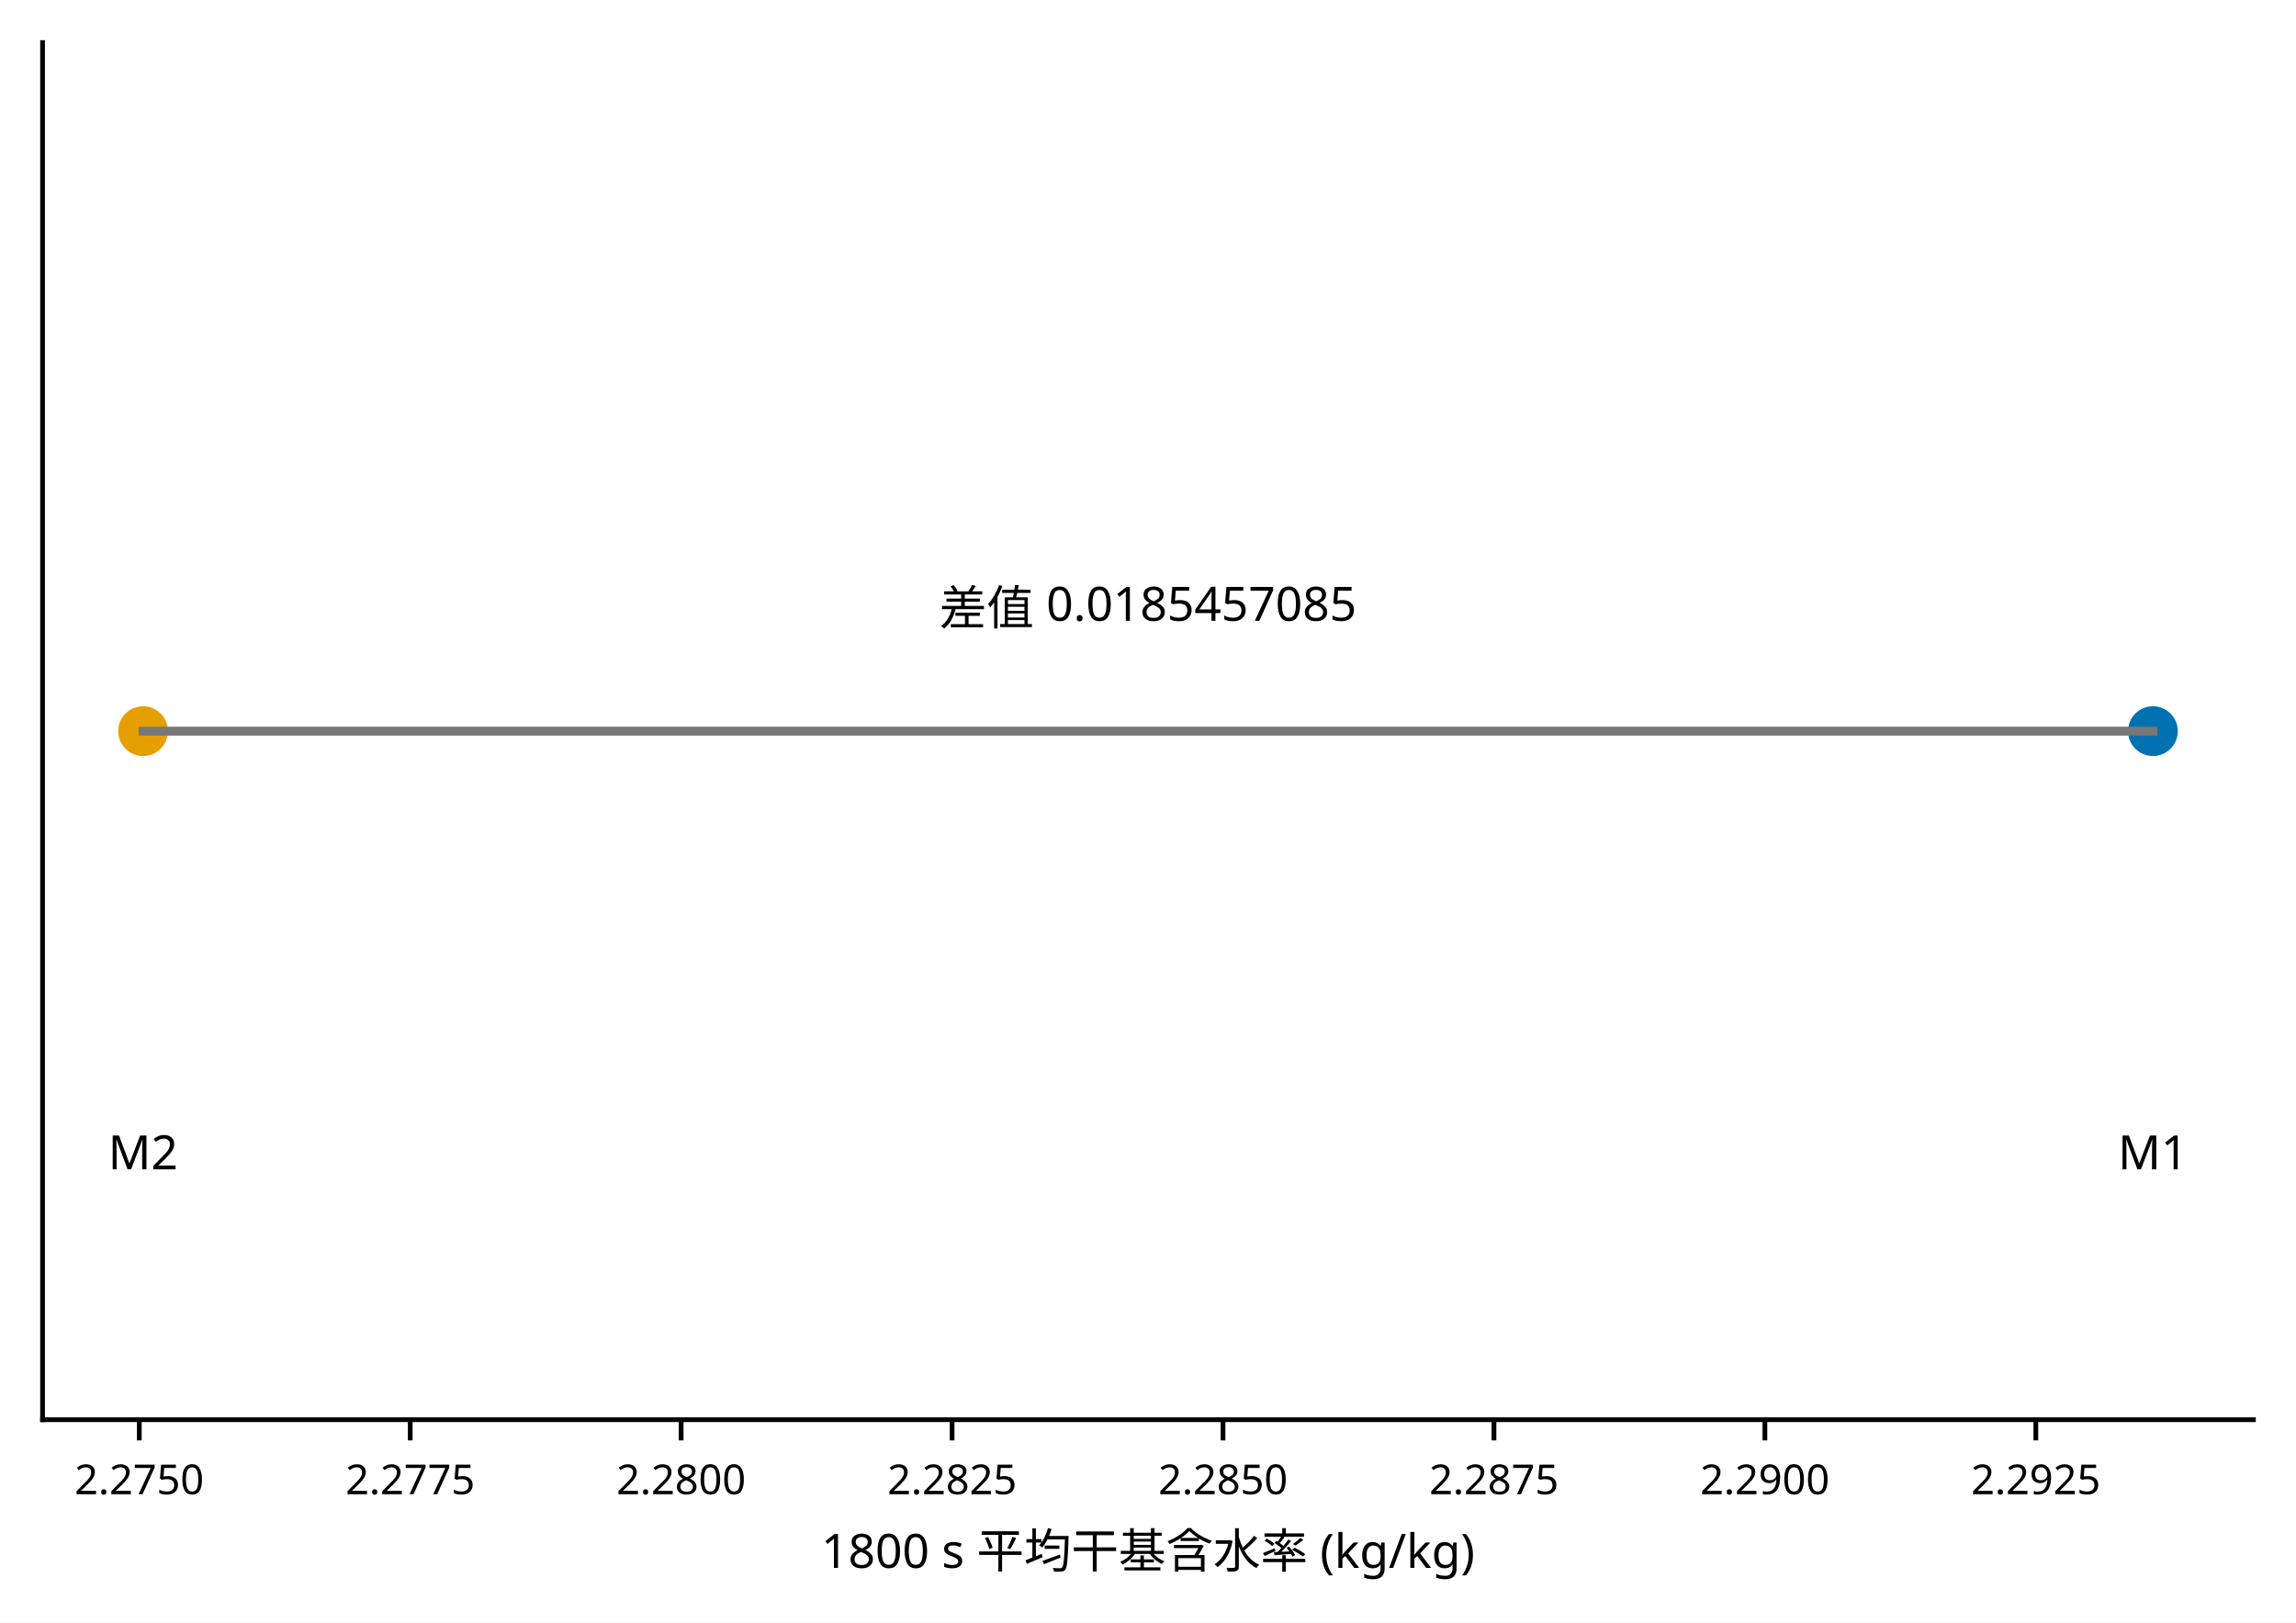
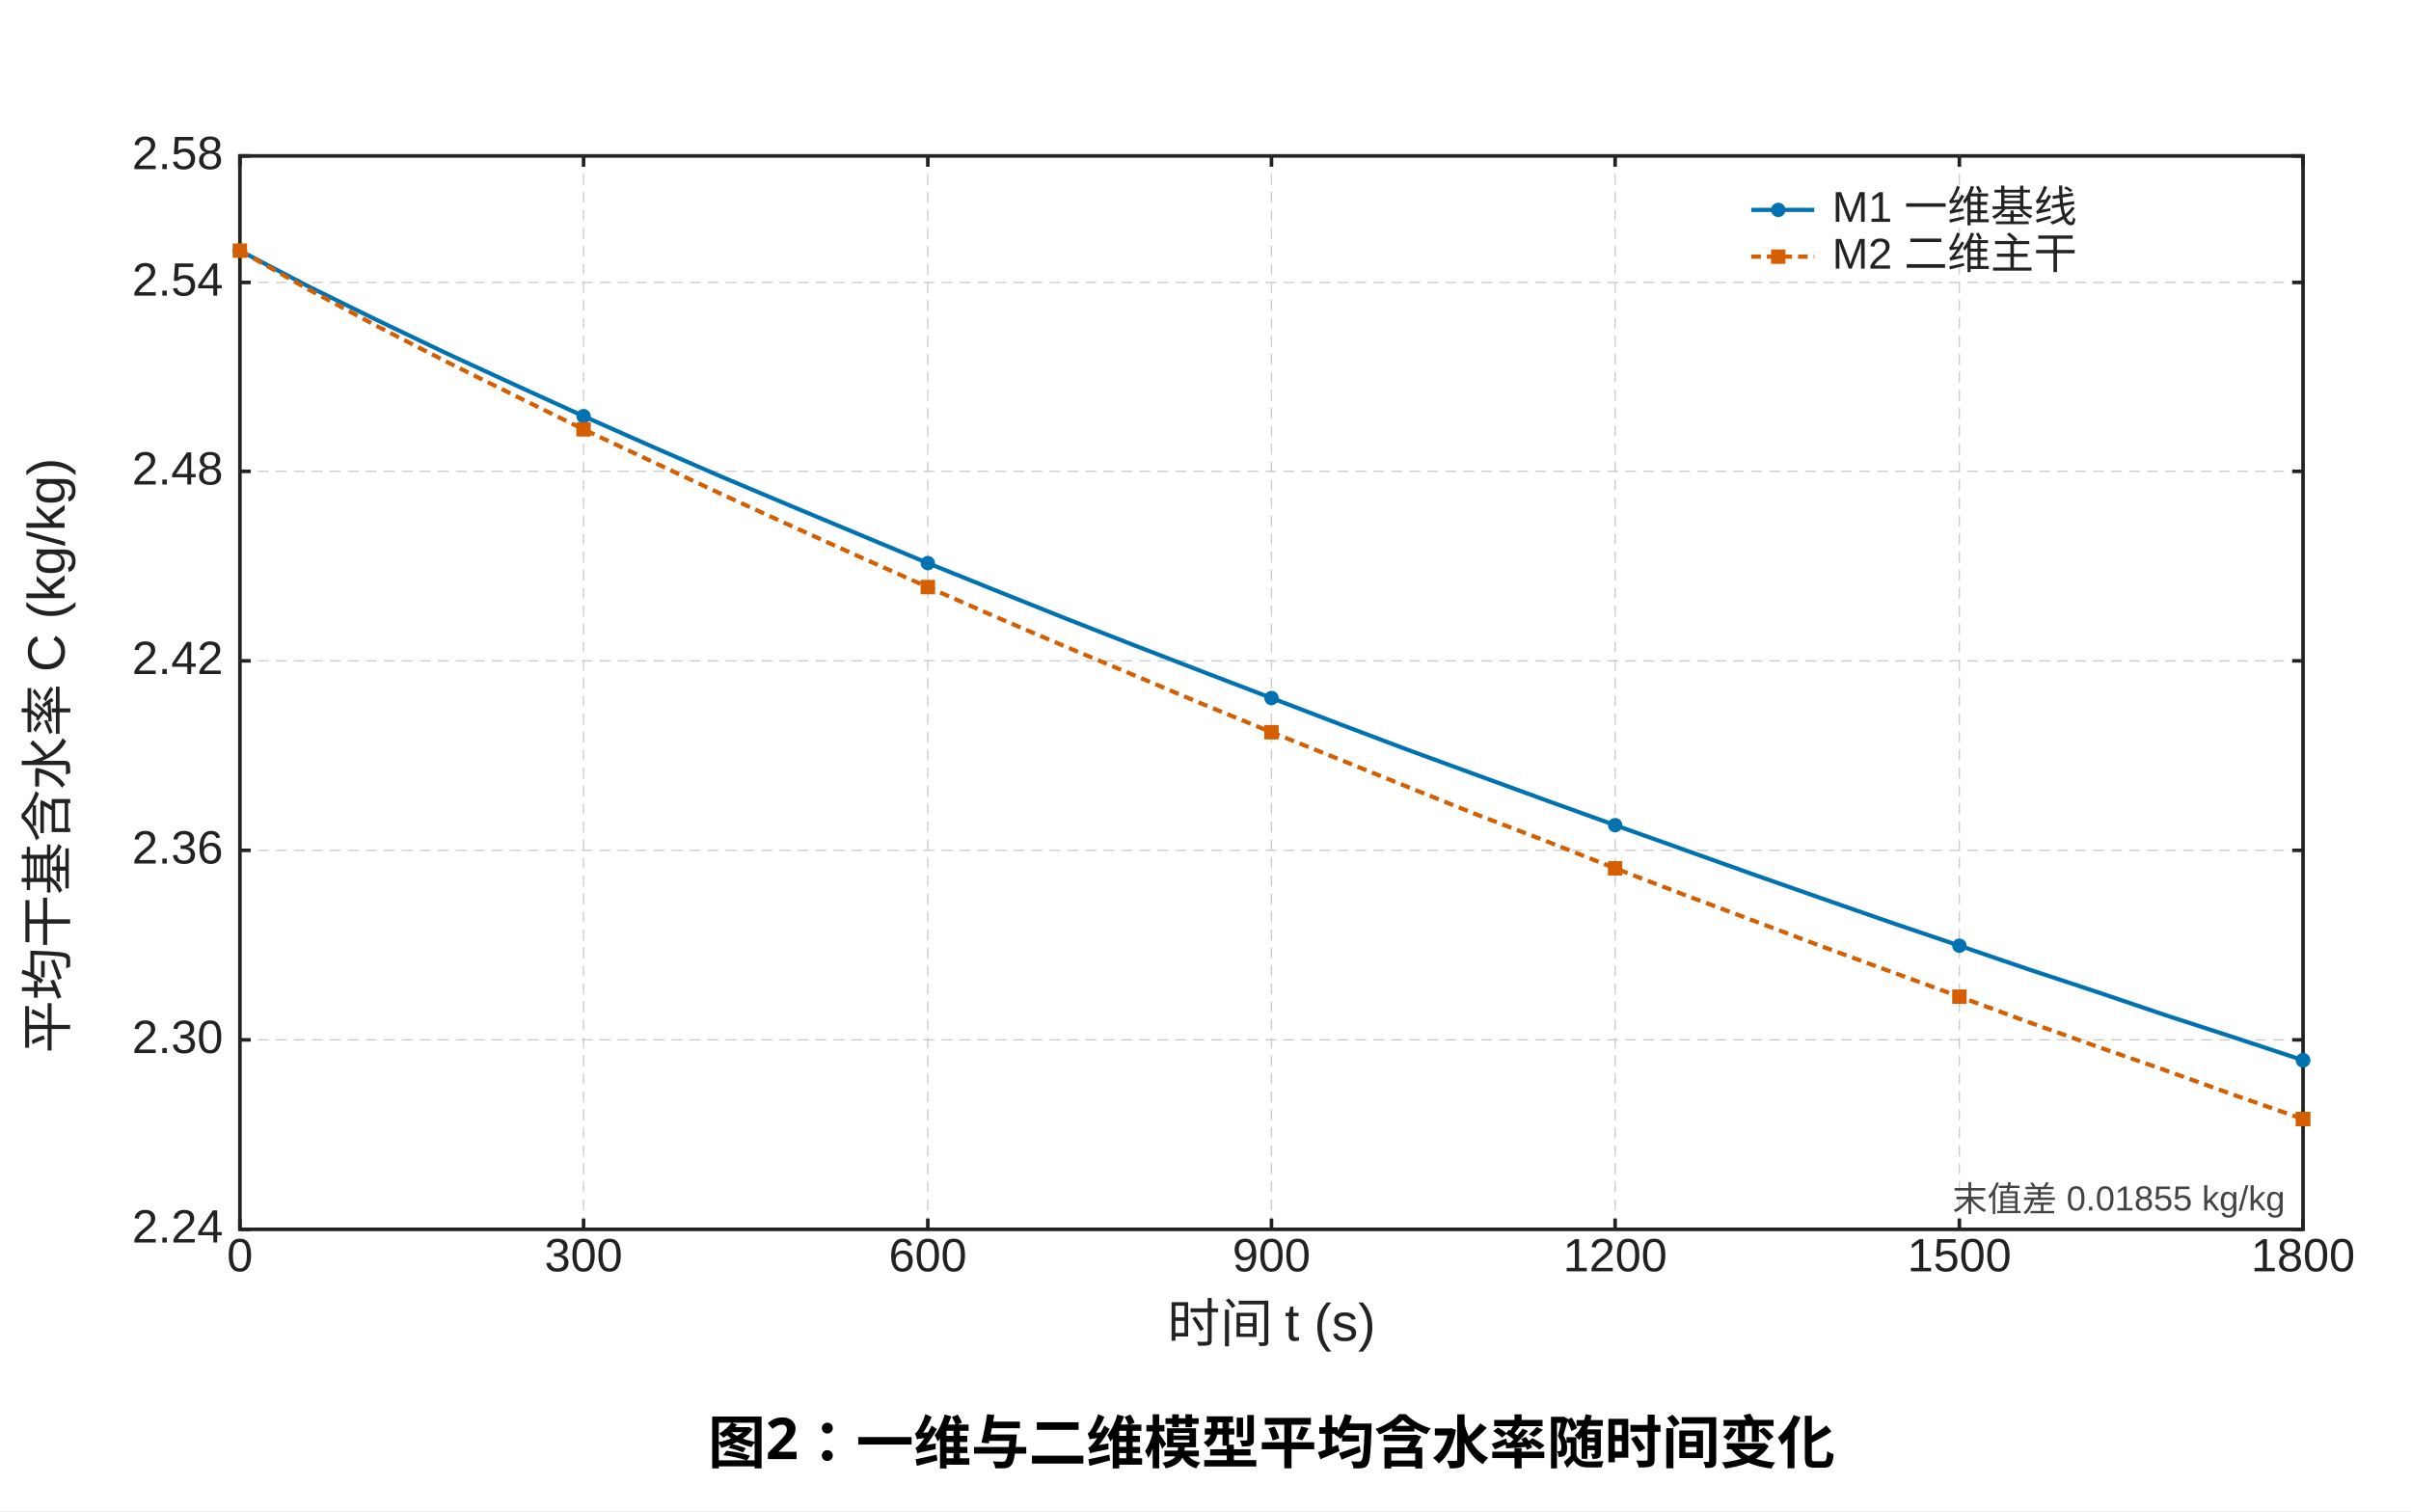
- <svg xmlns="http://www.w3.org/2000/svg" xmlns:xlink="http://www.w3.org/1999/xlink" width="388.26pt" height="274.334pt" viewBox="0 0 388.26 274.334" version="1.1">
-   <defs>
-     <style type="text/css">*{stroke-linejoin: round; stroke-linecap: butt}</style>
-   </defs>
-   <g id="figure_1">
-     <g id="patch_1">
-       <path d="M 0 274.334  L 388.26 274.334  L 388.26 0  L 0 0  z " style="fill: #ffffff" />
-     </g>
-     <g id="axes_1">
-       <g id="patch_2">
-         <path d="M 7.2 240.048  L 381.06 240.048  L 381.06 7.2  L 7.2 7.2  z " style="fill: #ffffff" />
-       </g>
-       <g id="PathCollection_1">
-         <defs>
-           <path id="C0_0_0aab04d654" d="M 0 3.708  C 0.983 3.708 1.927 3.317 2.622 2.622  C 3.317 1.927 3.708 0.983 3.708 -0  C 3.708 -0.983 3.317 -1.927 2.622 -2.622  C 1.927 -3.317 0.983 -3.708 0 -3.708  C -0.983 -3.708 -1.927 -3.317 -2.622 -2.622  C -3.317 -1.927 -3.708 -0.983 -3.708 0  C -3.708 0.983 -3.317 1.927 -2.622 2.622  C -1.927 3.317 -0.983 3.708 0 3.708  z " />
-         </defs>
-         <g clip-path="url(#p793dd12e0f)">
-           <use xlink:href="#C0_0_0aab04d654" x="364.066" y="123.624" style="fill: #0072b2; stroke: #0072b2" />
-         </g>
-         <g clip-path="url(#p793dd12e0f)">
-           <use xlink:href="#C0_0_0aab04d654" x="24.194" y="123.624" style="fill: #e69f00; stroke: #e69f00" />
-         </g>
-       </g>
-       <g id="matplotlib.axis_1">
-         <g id="xtick_1">
-           <g id="line2d_1">
-             <defs>
-               <path id="mb3423ecf9a" d="M 0 0  L 0 3.5  " style="stroke: #000000; stroke-width: 0.8" />
-             </defs>
-             <g>
-               <use xlink:href="#mb3423ecf9a" x="23.555" y="240.048" style="stroke: #000000; stroke-width: 0.8" />
-             </g>
-           </g>
-           <g id="text_1">
-             <text style="font-size: 7px; font-family: 'Microsoft YaHei'; text-anchor: middle" x="23.555" y="252.644" transform="rotate(-0 23.555 252.6436)">2.2750</text>
-           </g>
-         </g>
-         <g id="xtick_2">
-           <g id="line2d_2">
-             <g>
-               <use xlink:href="#mb3423ecf9a" x="69.371" y="240.048" style="stroke: #000000; stroke-width: 0.8" />
-             </g>
-           </g>
-           <g id="text_2">
-             <text style="font-size: 7px; font-family: 'Microsoft YaHei'; text-anchor: middle" x="69.371" y="252.644" transform="rotate(-0 69.37054 252.6436)">2.2775</text>
-           </g>
-         </g>
-         <g id="xtick_3">
-           <g id="line2d_3">
-             <g>
-               <use xlink:href="#mb3423ecf9a" x="115.186" y="240.048" style="stroke: #000000; stroke-width: 0.8" />
-             </g>
-           </g>
-           <g id="text_3">
-             <text style="font-size: 7px; font-family: 'Microsoft YaHei'; text-anchor: middle" x="115.186" y="252.644" transform="rotate(-0 115.1861 252.6436)">2.2800</text>
-           </g>
-         </g>
-         <g id="xtick_4">
-           <g id="line2d_4">
-             <g>
-               <use xlink:href="#mb3423ecf9a" x="161.002" y="240.048" style="stroke: #000000; stroke-width: 0.8" />
-             </g>
-           </g>
-           <g id="text_4">
-             <text style="font-size: 7px; font-family: 'Microsoft YaHei'; text-anchor: middle" x="161.002" y="252.644" transform="rotate(-0 161.0016 252.6436)">2.2825</text>
-           </g>
-         </g>
-         <g id="xtick_5">
-           <g id="line2d_5">
-             <g>
-               <use xlink:href="#mb3423ecf9a" x="206.817" y="240.048" style="stroke: #000000; stroke-width: 0.8" />
-             </g>
-           </g>
-           <g id="text_5">
-             <text style="font-size: 7px; font-family: 'Microsoft YaHei'; text-anchor: middle" x="206.817" y="252.644" transform="rotate(-0 206.8172 252.6436)">2.2850</text>
-           </g>
-         </g>
-         <g id="xtick_6">
-           <g id="line2d_6">
-             <g>
-               <use xlink:href="#mb3423ecf9a" x="252.633" y="240.048" style="stroke: #000000; stroke-width: 0.8" />
-             </g>
-           </g>
-           <g id="text_6">
-             <text style="font-size: 7px; font-family: 'Microsoft YaHei'; text-anchor: middle" x="252.633" y="252.644" transform="rotate(-0 252.6327 252.6436)">2.2875</text>
-           </g>
-         </g>
-         <g id="xtick_7">
-           <g id="line2d_7">
-             <g>
-               <use xlink:href="#mb3423ecf9a" x="298.448" y="240.048" style="stroke: #000000; stroke-width: 0.8" />
-             </g>
-           </g>
-           <g id="text_7">
-             <text style="font-size: 7px; font-family: 'Microsoft YaHei'; text-anchor: middle" x="298.448" y="252.644" transform="rotate(-0 298.4483 252.6436)">2.2900</text>
-           </g>
-         </g>
-         <g id="xtick_8">
-           <g id="line2d_8">
-             <g>
-               <use xlink:href="#mb3423ecf9a" x="344.264" y="240.048" style="stroke: #000000; stroke-width: 0.8" />
-             </g>
-           </g>
-           <g id="text_8">
-             <text style="font-size: 7px; font-family: 'Microsoft YaHei'; text-anchor: middle" x="344.264" y="252.644" transform="rotate(-0 344.2638 252.6436)">2.2925</text>
-           </g>
-         </g>
-         <g id="text_9">
-           <text style="font-size: 8px; font-family: 'Microsoft YaHei'; text-anchor: middle" x="194.13" y="265.099" transform="rotate(-0 194.13 265.0988)">1800 s 平均干基含水率 (kg/kg)</text>
-         </g>
-       </g>
-       <g id="matplotlib.axis_2" />
-       <g id="line2d_9">
-         <path d="M 364.066 123.624  L 24.194 123.624  " clip-path="url(#p793dd12e0f)" style="fill: none; stroke: #777777; stroke-width: 1.5; stroke-linecap: square" />
-       </g>
-       <g id="patch_3">
-         <path d="M 7.2 240.048  L 7.2 7.2  " style="fill: none; stroke: #000000; stroke-width: 0.8; stroke-linejoin: miter; stroke-linecap: square" />
-       </g>
-       <g id="patch_4">
-         <path d="M 7.2 240.048  L 381.06 240.048  " style="fill: none; stroke: #000000; stroke-width: 0.8; stroke-linejoin: miter; stroke-linecap: square" />
-       </g>
-       <g id="text_10">
-         <text style="font-size: 8px; font-family: 'Microsoft YaHei'; text-anchor: middle" x="194.13" y="105.624" transform="rotate(-0 194.13 105.624)">差值 0.0185457085</text>
-       </g>
-       <g id="text_11">
-         <text style="font-size: 8px; font-family: 'Microsoft YaHei'; text-anchor: middle" x="364.066" y="197.712" transform="rotate(-0 364.0664 197.712)">M1</text>
-       </g>
-       <g id="text_12">
-         <text style="font-size: 8px; font-family: 'Microsoft YaHei'; text-anchor: middle" x="24.194" y="197.712" transform="rotate(-0 24.19364 197.712)">M2</text>
-       </g>
-     </g>
-   </g>
-   <defs>
-     <clipPath id="p793dd12e0f">
-       <rect x="7.2" y="7.2" width="373.86" height="232.848" />
-     </clipPath>
-   </defs>
+ <svg xmlns="http://www.w3.org/2000/svg" width="6.7in" height="4.2in" viewBox="0 0 4020 2520">
+   <rect width="100%" height="100%" fill="white" />
+   <rect x="400" y="260" width="3440" height="1790" fill="white" stroke="#222222" stroke-width="6" />
+   <text x="2120" y="2440" text-anchor="middle" font-family="SimHei,Microsoft YaHei,SimSun,sans-serif" font-size="96" font-weight="bold" fill="#000000">图2：一维与二维模型平均含水率随时间变化</text>
+   <path d="M973 260V2050" stroke="#C7C7C7" stroke-width="2" stroke-dasharray="18 12" />
+   <path d="M1547 260V2050" stroke="#C7C7C7" stroke-width="2" stroke-dasharray="18 12" />
+   <path d="M2120 260V2050" stroke="#C7C7C7" stroke-width="2" stroke-dasharray="18 12" />
+   <path d="M2693 260V2050" stroke="#C7C7C7" stroke-width="2" stroke-dasharray="18 12" />
+   <path d="M3267 260V2050" stroke="#C7C7C7" stroke-width="2" stroke-dasharray="18 12" />
+   <path d="M400 1734H3840" stroke="#C7C7C7" stroke-width="2" stroke-dasharray="18 12" />
+   <path d="M400 1418H3840" stroke="#C7C7C7" stroke-width="2" stroke-dasharray="18 12" />
+   <path d="M400 1102H3840" stroke="#C7C7C7" stroke-width="2" stroke-dasharray="18 12" />
+   <path d="M400 786H3840" stroke="#C7C7C7" stroke-width="2" stroke-dasharray="18 12" />
+   <path d="M400 471H3840" stroke="#C7C7C7" stroke-width="2" stroke-dasharray="18 12" />
+   <path d="M400 2050V2032 M400 260V278" stroke="#222222" stroke-width="6" />
+   <text x="400" y="2120" text-anchor="middle" font-family="Arial,SimSun,sans-serif" font-size="78" fill="#222222">0</text>
+   <path d="M973 2050V2032 M973 260V278" stroke="#222222" stroke-width="6" />
+   <text x="973" y="2120" text-anchor="middle" font-family="Arial,SimSun,sans-serif" font-size="78" fill="#222222">300</text>
+   <path d="M1547 2050V2032 M1547 260V278" stroke="#222222" stroke-width="6" />
+   <text x="1547" y="2120" text-anchor="middle" font-family="Arial,SimSun,sans-serif" font-size="78" fill="#222222">600</text>
+   <path d="M2120 2050V2032 M2120 260V278" stroke="#222222" stroke-width="6" />
+   <text x="2120" y="2120" text-anchor="middle" font-family="Arial,SimSun,sans-serif" font-size="78" fill="#222222">900</text>
+   <path d="M2693 2050V2032 M2693 260V278" stroke="#222222" stroke-width="6" />
+   <text x="2693" y="2120" text-anchor="middle" font-family="Arial,SimSun,sans-serif" font-size="78" fill="#222222">1200</text>
+   <path d="M3267 2050V2032 M3267 260V278" stroke="#222222" stroke-width="6" />
+   <text x="3267" y="2120" text-anchor="middle" font-family="Arial,SimSun,sans-serif" font-size="78" fill="#222222">1500</text>
+   <path d="M3840 2050V2032 M3840 260V278" stroke="#222222" stroke-width="6" />
+   <text x="3840" y="2120" text-anchor="middle" font-family="Arial,SimSun,sans-serif" font-size="78" fill="#222222">1800</text>
+   <path d="M400 2050H418 M3840 2050H3822" stroke="#222222" stroke-width="6" />
+   <text x="372" y="2072" text-anchor="end" font-family="Arial,SimSun,sans-serif" font-size="78" fill="#222222">2.24</text>
+   <path d="M400 1734H418 M3840 1734H3822" stroke="#222222" stroke-width="6" />
+   <text x="372" y="1756" text-anchor="end" font-family="Arial,SimSun,sans-serif" font-size="78" fill="#222222">2.30</text>
+   <path d="M400 1418H418 M3840 1418H3822" stroke="#222222" stroke-width="6" />
+   <text x="372" y="1440" text-anchor="end" font-family="Arial,SimSun,sans-serif" font-size="78" fill="#222222">2.36</text>
+   <path d="M400 1102H418 M3840 1102H3822" stroke="#222222" stroke-width="6" />
+   <text x="372" y="1124" text-anchor="end" font-family="Arial,SimSun,sans-serif" font-size="78" fill="#222222">2.42</text>
+   <path d="M400 786H418 M3840 786H3822" stroke="#222222" stroke-width="6" />
+   <text x="372" y="808" text-anchor="end" font-family="Arial,SimSun,sans-serif" font-size="78" fill="#222222">2.48</text>
+   <path d="M400 471H418 M3840 471H3822" stroke="#222222" stroke-width="6" />
+   <text x="372" y="493" text-anchor="end" font-family="Arial,SimSun,sans-serif" font-size="78" fill="#222222">2.54</text>
+   <path d="M400 260H418 M3840 260H3822" stroke="#222222" stroke-width="6" />
+   <text x="372" y="282" text-anchor="end" font-family="Arial,SimSun,sans-serif" font-size="78" fill="#222222">2.58</text>
+   <polyline points="400,418 515,478 629,534 744,589 859,642 973,694 1088,745 1203,795 1317,843 1432,891 1547,939 1661,985 1776,1031 1891,1076 2005,1120 2120,1164 2235,1208 2349,1251 2464,1293 2579,1335 2693,1376 2808,1417 2923,1458 3037,1498 3152,1538 3267,1577 3381,1616 3496,1654 3611,1693 3725,1730 3840,1768" fill="none" stroke="#0072B2" stroke-width="7" />
+   <circle cx="400" cy="418" r="12" fill="#0072B2" />
+   <circle cx="973" cy="694" r="12" fill="#0072B2" />
+   <circle cx="1547" cy="939" r="12" fill="#0072B2" />
+   <circle cx="2120" cy="1164" r="12" fill="#0072B2" />
+   <circle cx="2693" cy="1376" r="12" fill="#0072B2" />
+   <circle cx="3267" cy="1577" r="12" fill="#0072B2" />
+   <circle cx="3840" cy="1768" r="12" fill="#0072B2" />
+   <circle cx="3840" cy="1768" r="12" fill="#0072B2" />
+   <polyline points="400,418 515,483 629,544 744,603 859,660 973,716 1088,770 1203,824 1317,876 1432,928 1547,979 1661,1029 1776,1078 1891,1126 2005,1174 2120,1221 2235,1267 2349,1313 2464,1359 2579,1403 2693,1448 2808,1492 2923,1535 3037,1578 3152,1620 3267,1662 3381,1704 3496,1745 3611,1785 3725,1826 3840,1866" fill="none" stroke="#D55E00" stroke-width="7" stroke-dasharray="16 10" />
+   <rect x="388" y="406" width="24" height="24" fill="#D55E00" />
+   <rect x="961" y="704" width="24" height="24" fill="#D55E00" />
+   <rect x="1535" y="967" width="24" height="24" fill="#D55E00" />
+   <rect x="2108" y="1209" width="24" height="24" fill="#D55E00" />
+   <rect x="2681" y="1436" width="24" height="24" fill="#D55E00" />
+   <rect x="3255" y="1650" width="24" height="24" fill="#D55E00" />
+   <rect x="3828" y="1854" width="24" height="24" fill="#D55E00" />
+   <rect x="3828" y="1854" width="24" height="24" fill="#D55E00" />
+   <text x="3055" y="370" font-family="SimSun,Microsoft YaHei,Arial,sans-serif" font-size="72" fill="#222222">M1 一维基线</text>
+   <text x="3055" y="448" font-family="SimSun,Microsoft YaHei,Arial,sans-serif" font-size="72" fill="#222222">M2 二维主干</text>
+   <path d="M2920 350H3025" stroke="#0072B2" stroke-width="7" />
+   <path d="M2920 428H3025" stroke="#D55E00" stroke-width="7" stroke-dasharray="16 10" />
+   <circle cx="2965" cy="350" r="12" fill="#0072B2" />
+   <rect x="2953" y="416" width="24" height="24" fill="#D55E00" />
+   <text x="2120" y="2238" text-anchor="middle" font-family="SimSun,Microsoft YaHei,Arial,sans-serif" font-size="88" fill="#222222">时间 t (s)</text>
+   <text x="110" y="1260" text-anchor="middle" transform="rotate(-90 110 1260)" font-family="SimSun,Microsoft YaHei,Arial,sans-serif" font-size="88" fill="#222222">平均干基含水率 C (kg/kg)</text>
+   <text x="3810" y="2020" text-anchor="end" font-family="Arial,Microsoft YaHei,sans-serif" font-size="58" fill="#444444">末值差 0.01855 kg/kg</text>
</svg>
